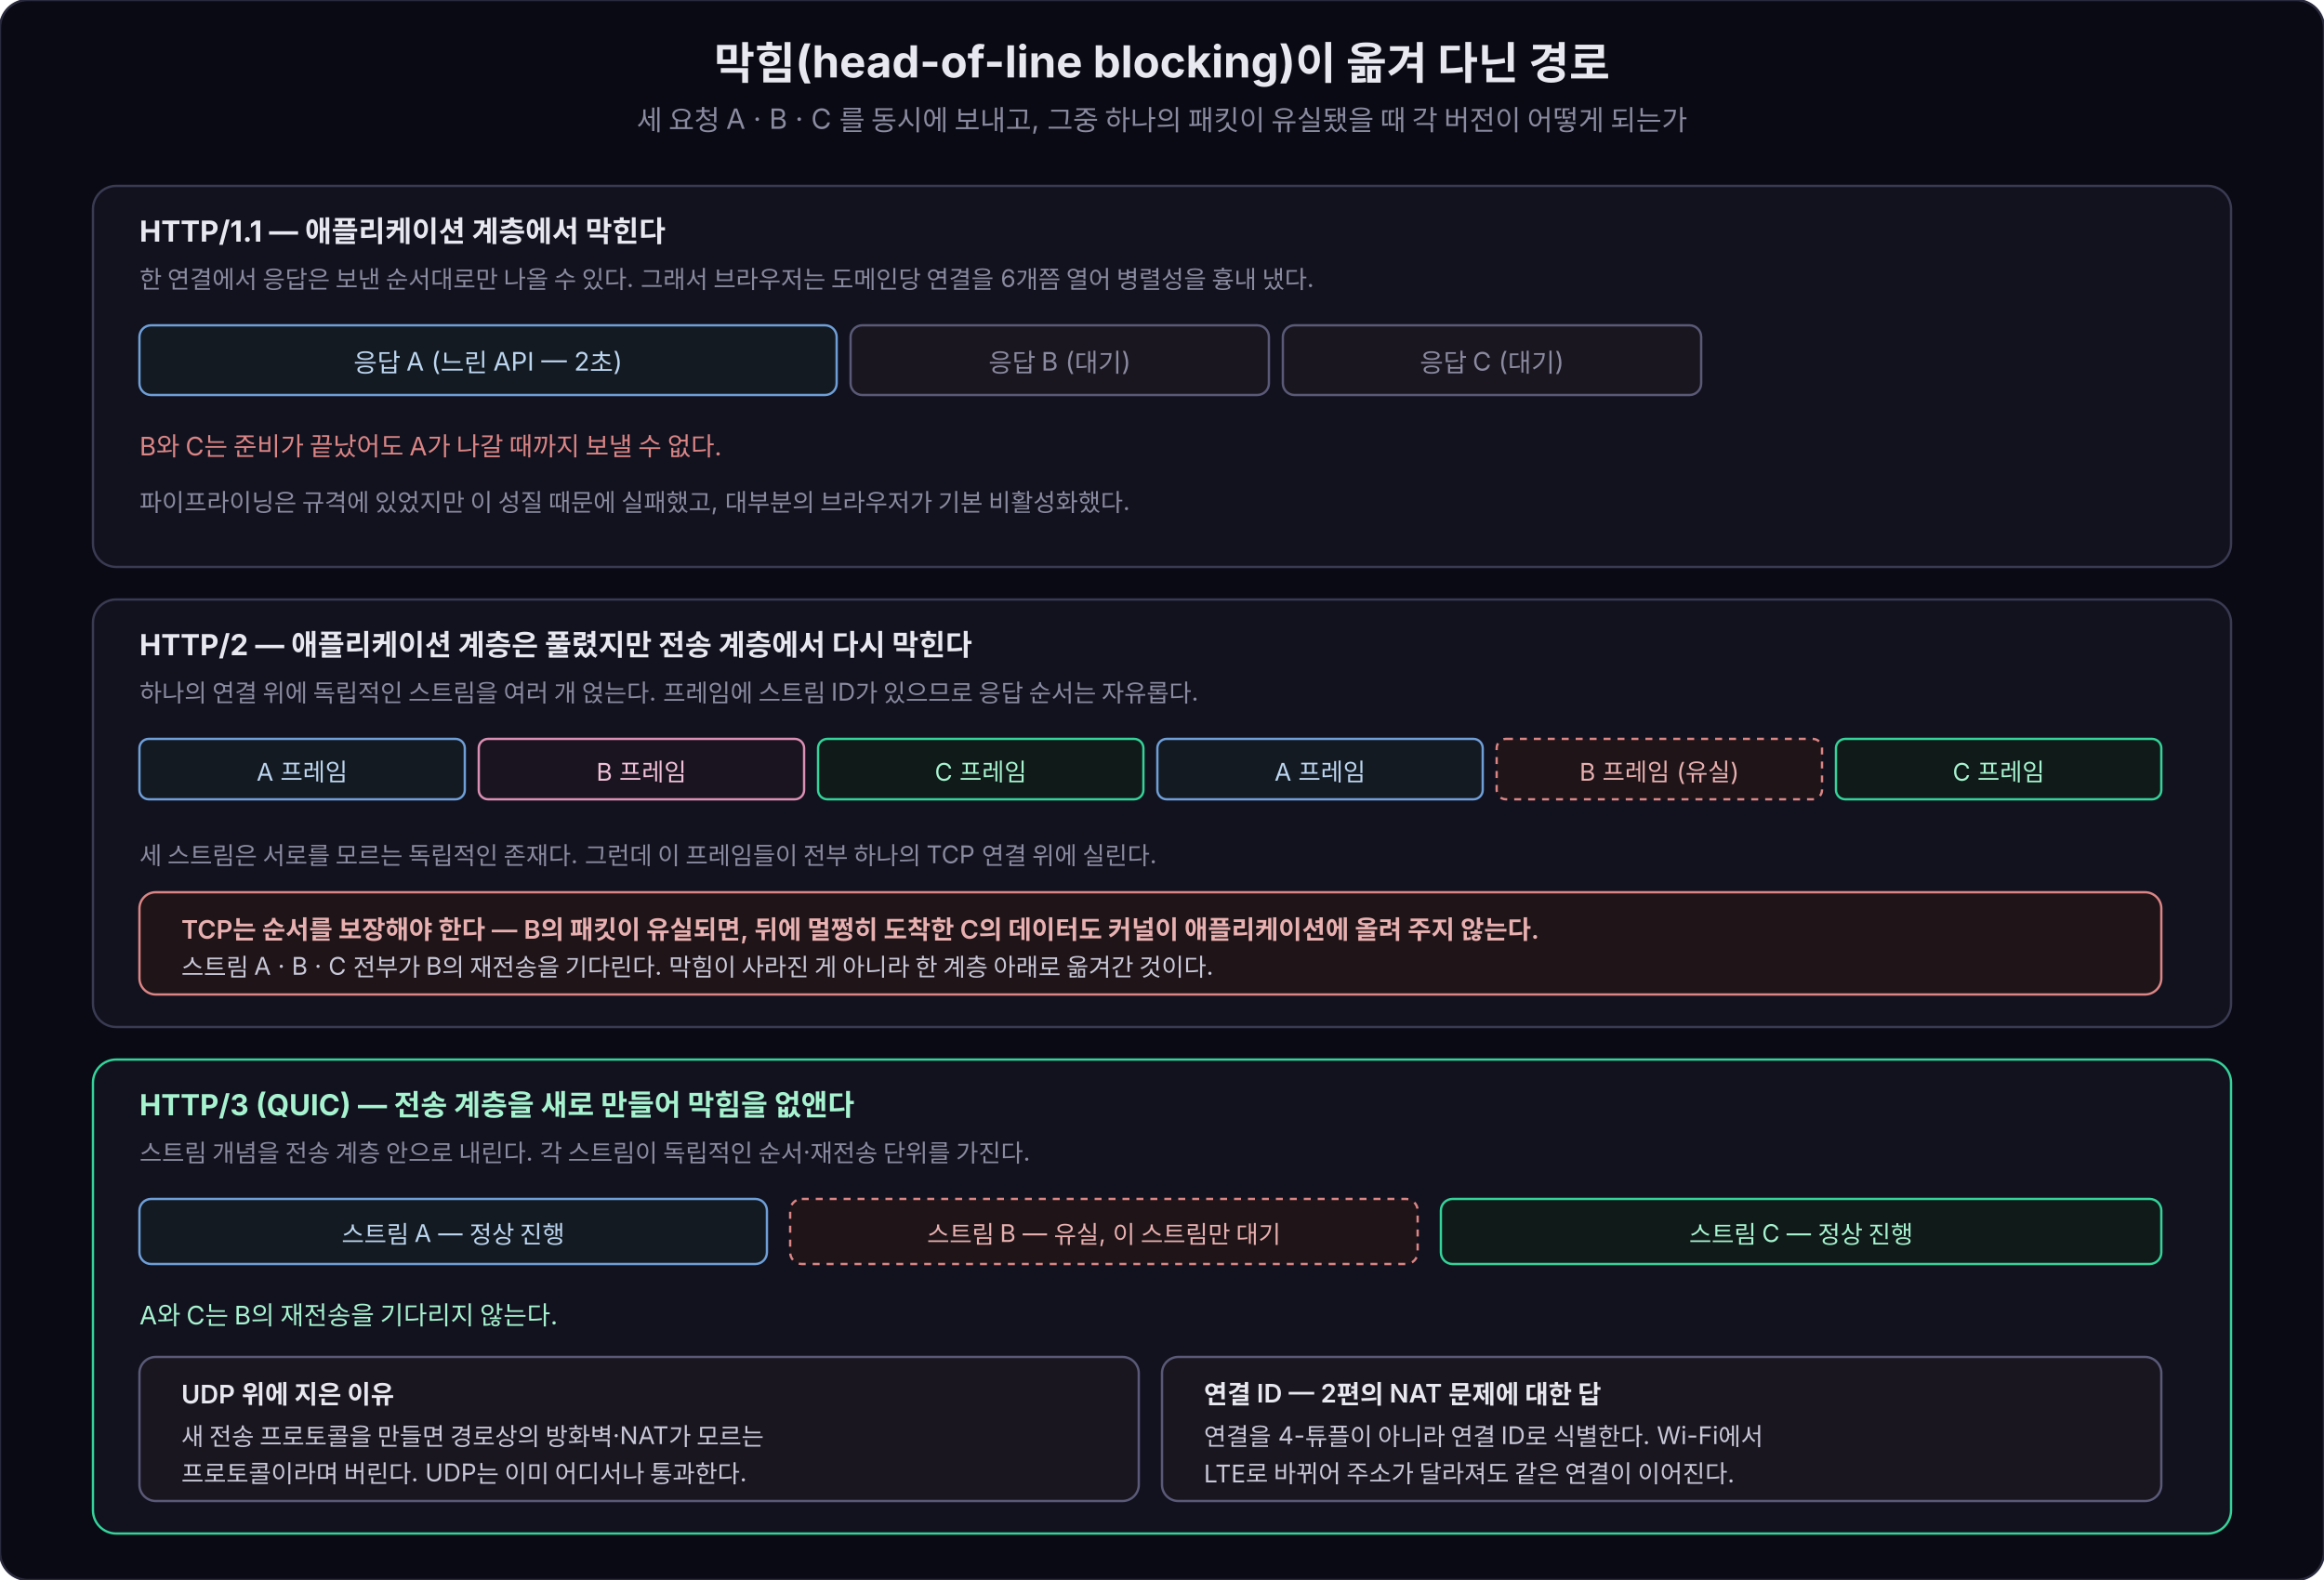
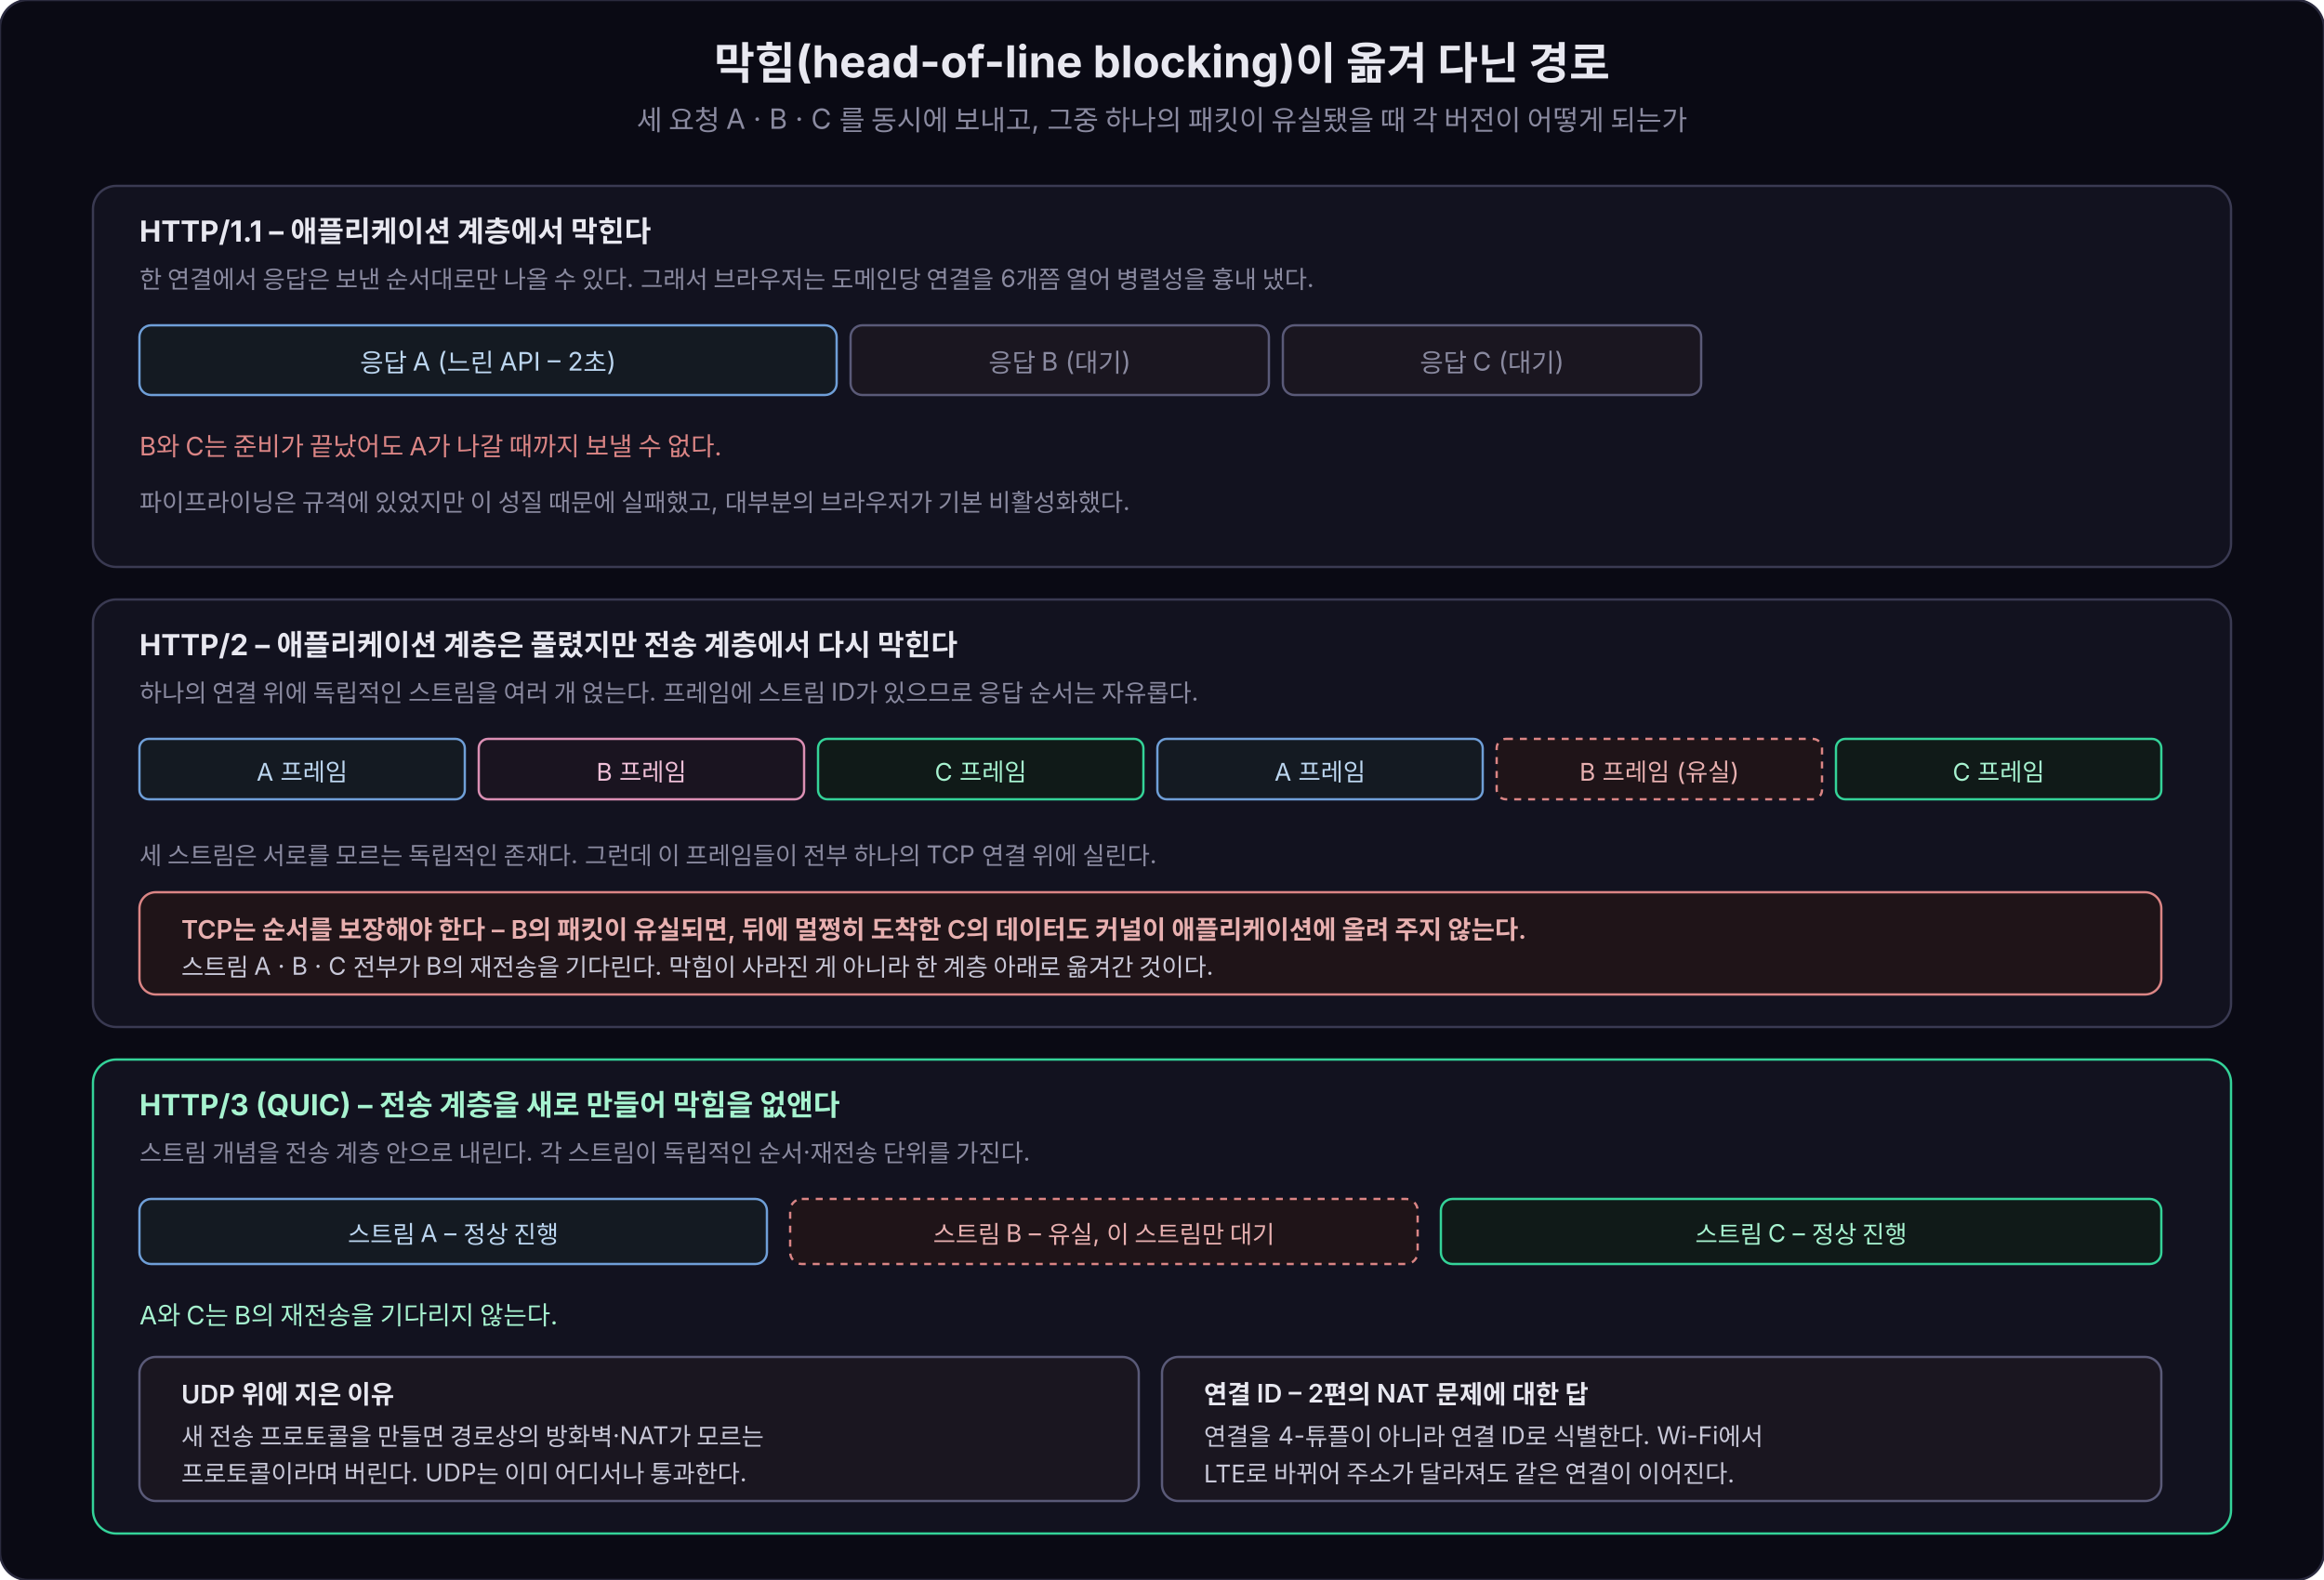
<svg xmlns="http://www.w3.org/2000/svg" viewBox="0 0 1000 680" font-family="Pretendard, -apple-system, 'Segoe UI', sans-serif">
  <defs>
    <marker id="g1" viewBox="0 0 10 10" refX="9" refY="5" markerWidth="6" markerHeight="6" orient="auto-start-reverse">
      <path d="M 0 0 L 10 5 L 0 10 z" fill="#5a5a78" />
    </marker>
  </defs>
  <rect x="0" y="0" width="1000" height="680" rx="12" fill="#0a0a14" stroke="#2a2a3e" />
  <text x="500" y="34" text-anchor="middle" fill="#e8e8f0" font-size="19" font-weight="700">막힘(head-of-line blocking)이 옮겨 다닌 경로</text>
  <text x="500" y="56" text-anchor="middle" fill="#8a8aa0" font-size="12">세 요청 A · B · C 를 동시에 보내고, 그중 하나의 패킷이 유실됐을 때 각 버전이 어떻게 되는가</text>
  <rect x="40" y="80" width="920" height="164" rx="10" fill="#12121f" stroke="#3a3a52" />
-   <text x="60" y="104" fill="#e8e8f0" font-size="12.5" font-weight="700">HTTP/1.1 — 애플리케이션 계층에서 막힌다</text>
+   <text x="60" y="104" fill="#e8e8f0" font-size="12.5" font-weight="700">HTTP/1.1 – 애플리케이션 계층에서 막힌다</text>
  <text x="60" y="124" fill="#8a8aa0" font-size="10.5">한 연결에서 응답은 보낸 순서대로만 나올 수 있다. 그래서 브라우저는 도메인당 연결을 6개쯤 열어 병렬성을 흉내 냈다.</text>
  <g>
    <rect x="60" y="140" width="300" height="30" rx="5" fill="#141a22" stroke="#6f9fd8" />
-     <text x="210" y="160" text-anchor="middle" fill="#bcd6f0" font-size="11">응답 A (느린 API — 2초)</text>
+     <text x="210" y="160" text-anchor="middle" fill="#bcd6f0" font-size="11">응답 A (느린 API – 2초)</text>
    <rect x="366" y="140" width="180" height="30" rx="5" fill="#1a1620" stroke="#5a5a78" />
    <text x="456" y="160" text-anchor="middle" fill="#8a8aa0" font-size="11">응답 B (대기)</text>
    <rect x="552" y="140" width="180" height="30" rx="5" fill="#1a1620" stroke="#5a5a78" />
    <text x="642" y="160" text-anchor="middle" fill="#8a8aa0" font-size="11">응답 C (대기)</text>
  </g>
  <text x="60" y="196" fill="#db8585" font-size="11">B와 C는 준비가 끝났어도 A가 나갈 때까지 보낼 수 없다.</text>
  <text x="60" y="220" fill="#8a8aa0" font-size="10.5">파이프라이닝은 규격에 있었지만 이 성질 때문에 실패했고, 대부분의 브라우저가 기본 비활성화했다.</text>
  <rect x="40" y="258" width="920" height="184" rx="10" fill="#12121f" stroke="#3a3a52" />
-   <text x="60" y="282" fill="#e8e8f0" font-size="12.5" font-weight="700">HTTP/2 — 애플리케이션 계층은 풀렸지만 전송 계층에서 다시 막힌다</text>
+   <text x="60" y="282" fill="#e8e8f0" font-size="12.5" font-weight="700">HTTP/2 – 애플리케이션 계층은 풀렸지만 전송 계층에서 다시 막힌다</text>
  <text x="60" y="302" fill="#8a8aa0" font-size="10.5">하나의 연결 위에 독립적인 스트림을 여러 개 얹는다. 프레임에 스트림 ID가 있으므로 응답 순서는 자유롭다.</text>
  <g>
    <rect x="60" y="318" width="140" height="26" rx="4" fill="#141a22" stroke="#6f9fd8" />
    <text x="130" y="336" text-anchor="middle" fill="#bcd6f0" font-size="10.5">A 프레임</text>
    <rect x="206" y="318" width="140" height="26" rx="4" fill="#1a1420" stroke="#db8fb4" />
    <text x="276" y="336" text-anchor="middle" fill="#f0c0d8" font-size="10.5">B 프레임</text>
    <rect x="352" y="318" width="140" height="26" rx="4" fill="#101a18" stroke="#34d399" />
    <text x="422" y="336" text-anchor="middle" fill="#a7f3d0" font-size="10.5">C 프레임</text>
    <rect x="498" y="318" width="140" height="26" rx="4" fill="#141a22" stroke="#6f9fd8" />
    <text x="568" y="336" text-anchor="middle" fill="#bcd6f0" font-size="10.5">A 프레임</text>
    <rect x="644" y="318" width="140" height="26" rx="4" fill="#1f1418" stroke="#db8585" stroke-dasharray="3 3" />
    <text x="714" y="336" text-anchor="middle" fill="#e8b0b0" font-size="10.5">B 프레임 (유실)</text>
    <rect x="790" y="318" width="140" height="26" rx="4" fill="#101a18" stroke="#34d399" />
    <text x="860" y="336" text-anchor="middle" fill="#a7f3d0" font-size="10.5">C 프레임</text>
  </g>
  <text x="60" y="372" fill="#8a8aa0" font-size="10.5">세 스트림은 서로를 모르는 독립적인 존재다. 그런데 이 프레임들이 전부 하나의 TCP 연결 위에 실린다.</text>
  <rect x="60" y="384" width="870" height="44" rx="7" fill="#1f1418" stroke="#db8585" />
-   <text x="78" y="404" fill="#e8b0b0" font-size="11" font-weight="600">TCP는 순서를 보장해야 한다 — B의 패킷이 유실되면, 뒤에 멀쩡히 도착한 C의 데이터도 커널이 애플리케이션에 올려 주지 않는다.</text>
+   <text x="78" y="404" fill="#e8b0b0" font-size="11" font-weight="600">TCP는 순서를 보장해야 한다 – B의 패킷이 유실되면, 뒤에 멀쩡히 도착한 C의 데이터도 커널이 애플리케이션에 올려 주지 않는다.</text>
  <text x="78" y="420" fill="#c8c8d8" font-size="10.5">스트림 A · B · C 전부가 B의 재전송을 기다린다. 막힘이 사라진 게 아니라 한 계층 아래로 옮겨간 것이다.</text>
  <rect x="40" y="456" width="920" height="204" rx="10" fill="#12121f" stroke="#34d399" />
-   <text x="60" y="480" fill="#a7f3d0" font-size="12.5" font-weight="700">HTTP/3 (QUIC) — 전송 계층을 새로 만들어 막힘을 없앤다</text>
+   <text x="60" y="480" fill="#a7f3d0" font-size="12.5" font-weight="700">HTTP/3 (QUIC) – 전송 계층을 새로 만들어 막힘을 없앤다</text>
  <text x="60" y="500" fill="#8a8aa0" font-size="10.5">스트림 개념을 전송 계층 안으로 내린다. 각 스트림이 독립적인 순서·재전송 단위를 가진다.</text>
  <g>
    <rect x="60" y="516" width="270" height="28" rx="5" fill="#141a22" stroke="#6f9fd8" />
-     <text x="195" y="535" text-anchor="middle" fill="#bcd6f0" font-size="10.5">스트림 A — 정상 진행</text>
+     <text x="195" y="535" text-anchor="middle" fill="#bcd6f0" font-size="10.5">스트림 A – 정상 진행</text>
    <rect x="340" y="516" width="270" height="28" rx="5" fill="#1f1418" stroke="#db8585" stroke-dasharray="3 3" />
-     <text x="475" y="535" text-anchor="middle" fill="#e8b0b0" font-size="10.5">스트림 B — 유실, 이 스트림만 대기</text>
+     <text x="475" y="535" text-anchor="middle" fill="#e8b0b0" font-size="10.5">스트림 B – 유실, 이 스트림만 대기</text>
    <rect x="620" y="516" width="310" height="28" rx="5" fill="#101a18" stroke="#34d399" />
-     <text x="775" y="535" text-anchor="middle" fill="#a7f3d0" font-size="10.5">스트림 C — 정상 진행</text>
+     <text x="775" y="535" text-anchor="middle" fill="#a7f3d0" font-size="10.5">스트림 C – 정상 진행</text>
  </g>
  <text x="60" y="570" fill="#a7f3d0" font-size="11">A와 C는 B의 재전송을 기다리지 않는다.</text>
  <rect x="60" y="584" width="430" height="62" rx="7" fill="#1a1620" stroke="#5a5a78" />
  <text x="78" y="604" fill="#e8e8f0" font-size="11" font-weight="600">UDP 위에 지은 이유</text>
  <text x="78" y="622" fill="#c8c8d8" font-size="10.5">새 전송 프로토콜을 만들면 경로상의 방화벽·NAT가 모르는</text>
  <text x="78" y="638" fill="#c8c8d8" font-size="10.5">프로토콜이라며 버린다. UDP는 이미 어디서나 통과한다.</text>
  <rect x="500" y="584" width="430" height="62" rx="7" fill="#1a1620" stroke="#5a5a78" />
-   <text x="518" y="604" fill="#e8e8f0" font-size="11" font-weight="600">연결 ID — 2편의 NAT 문제에 대한 답</text>
+   <text x="518" y="604" fill="#e8e8f0" font-size="11" font-weight="600">연결 ID – 2편의 NAT 문제에 대한 답</text>
  <text x="518" y="622" fill="#c8c8d8" font-size="10.5">연결을 4-튜플이 아니라 연결 ID로 식별한다. Wi-Fi에서</text>
  <text x="518" y="638" fill="#c8c8d8" font-size="10.5">LTE로 바뀌어 주소가 달라져도 같은 연결이 이어진다.</text>
</svg>
